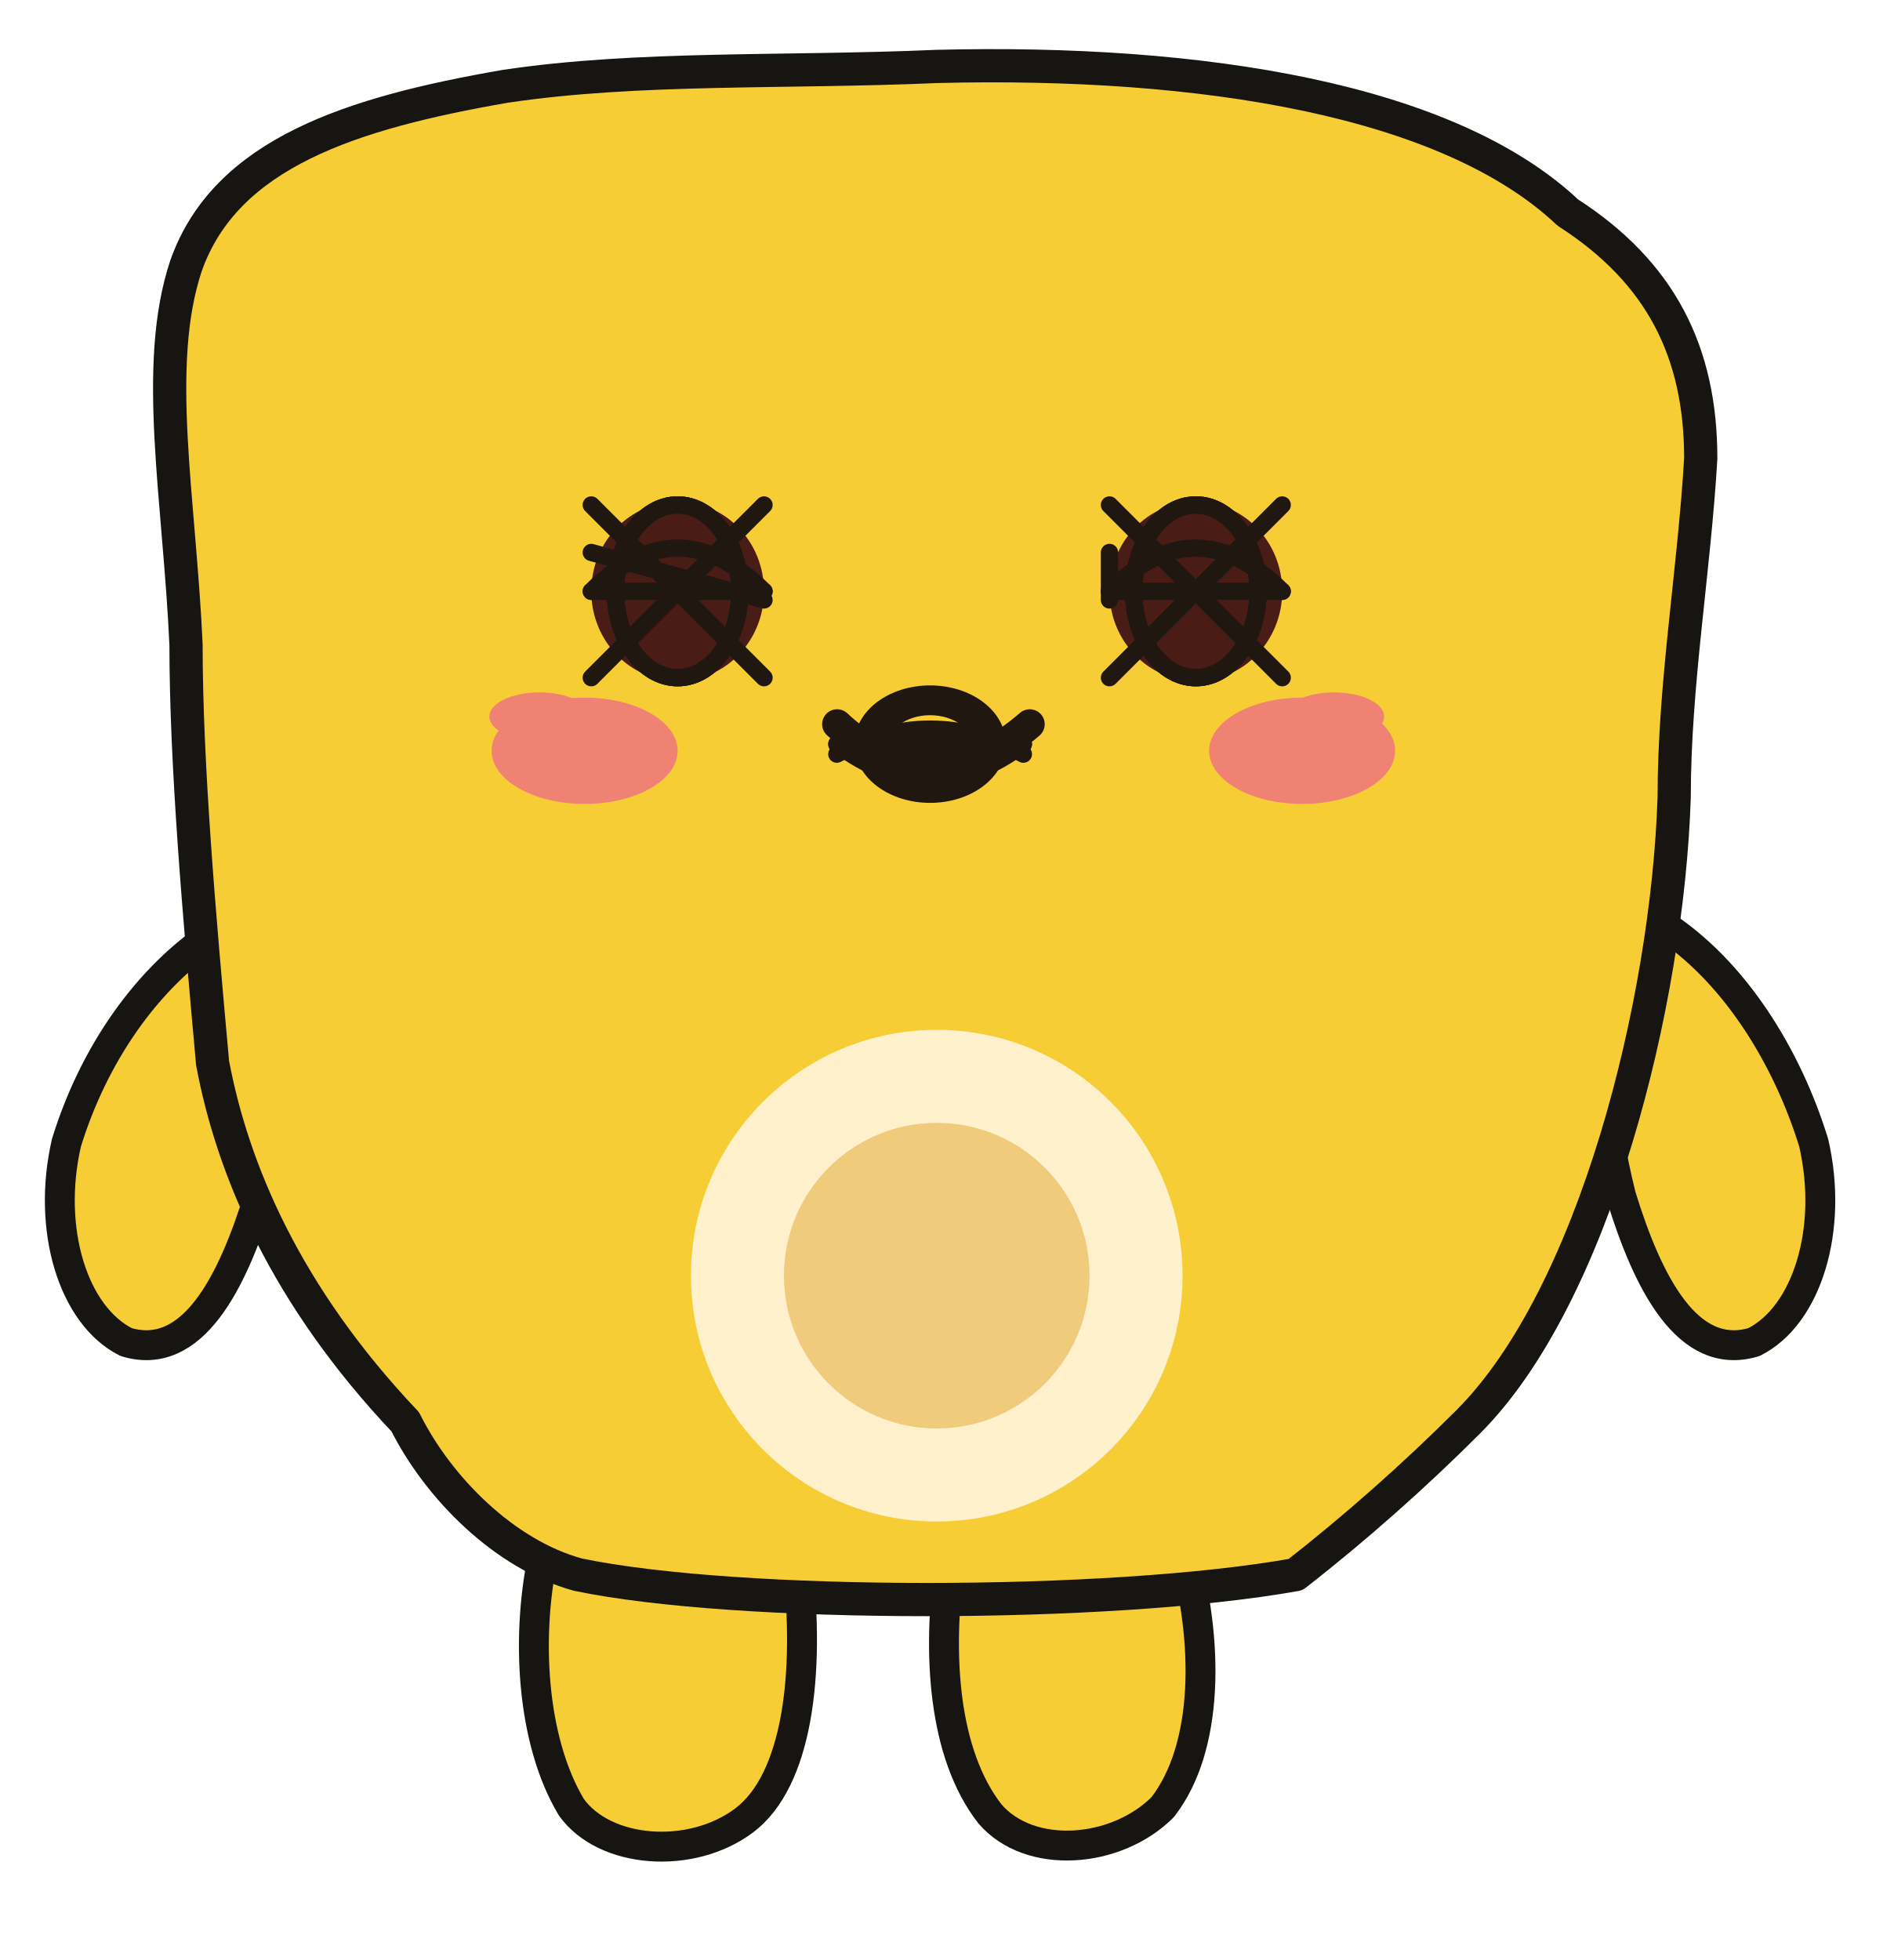
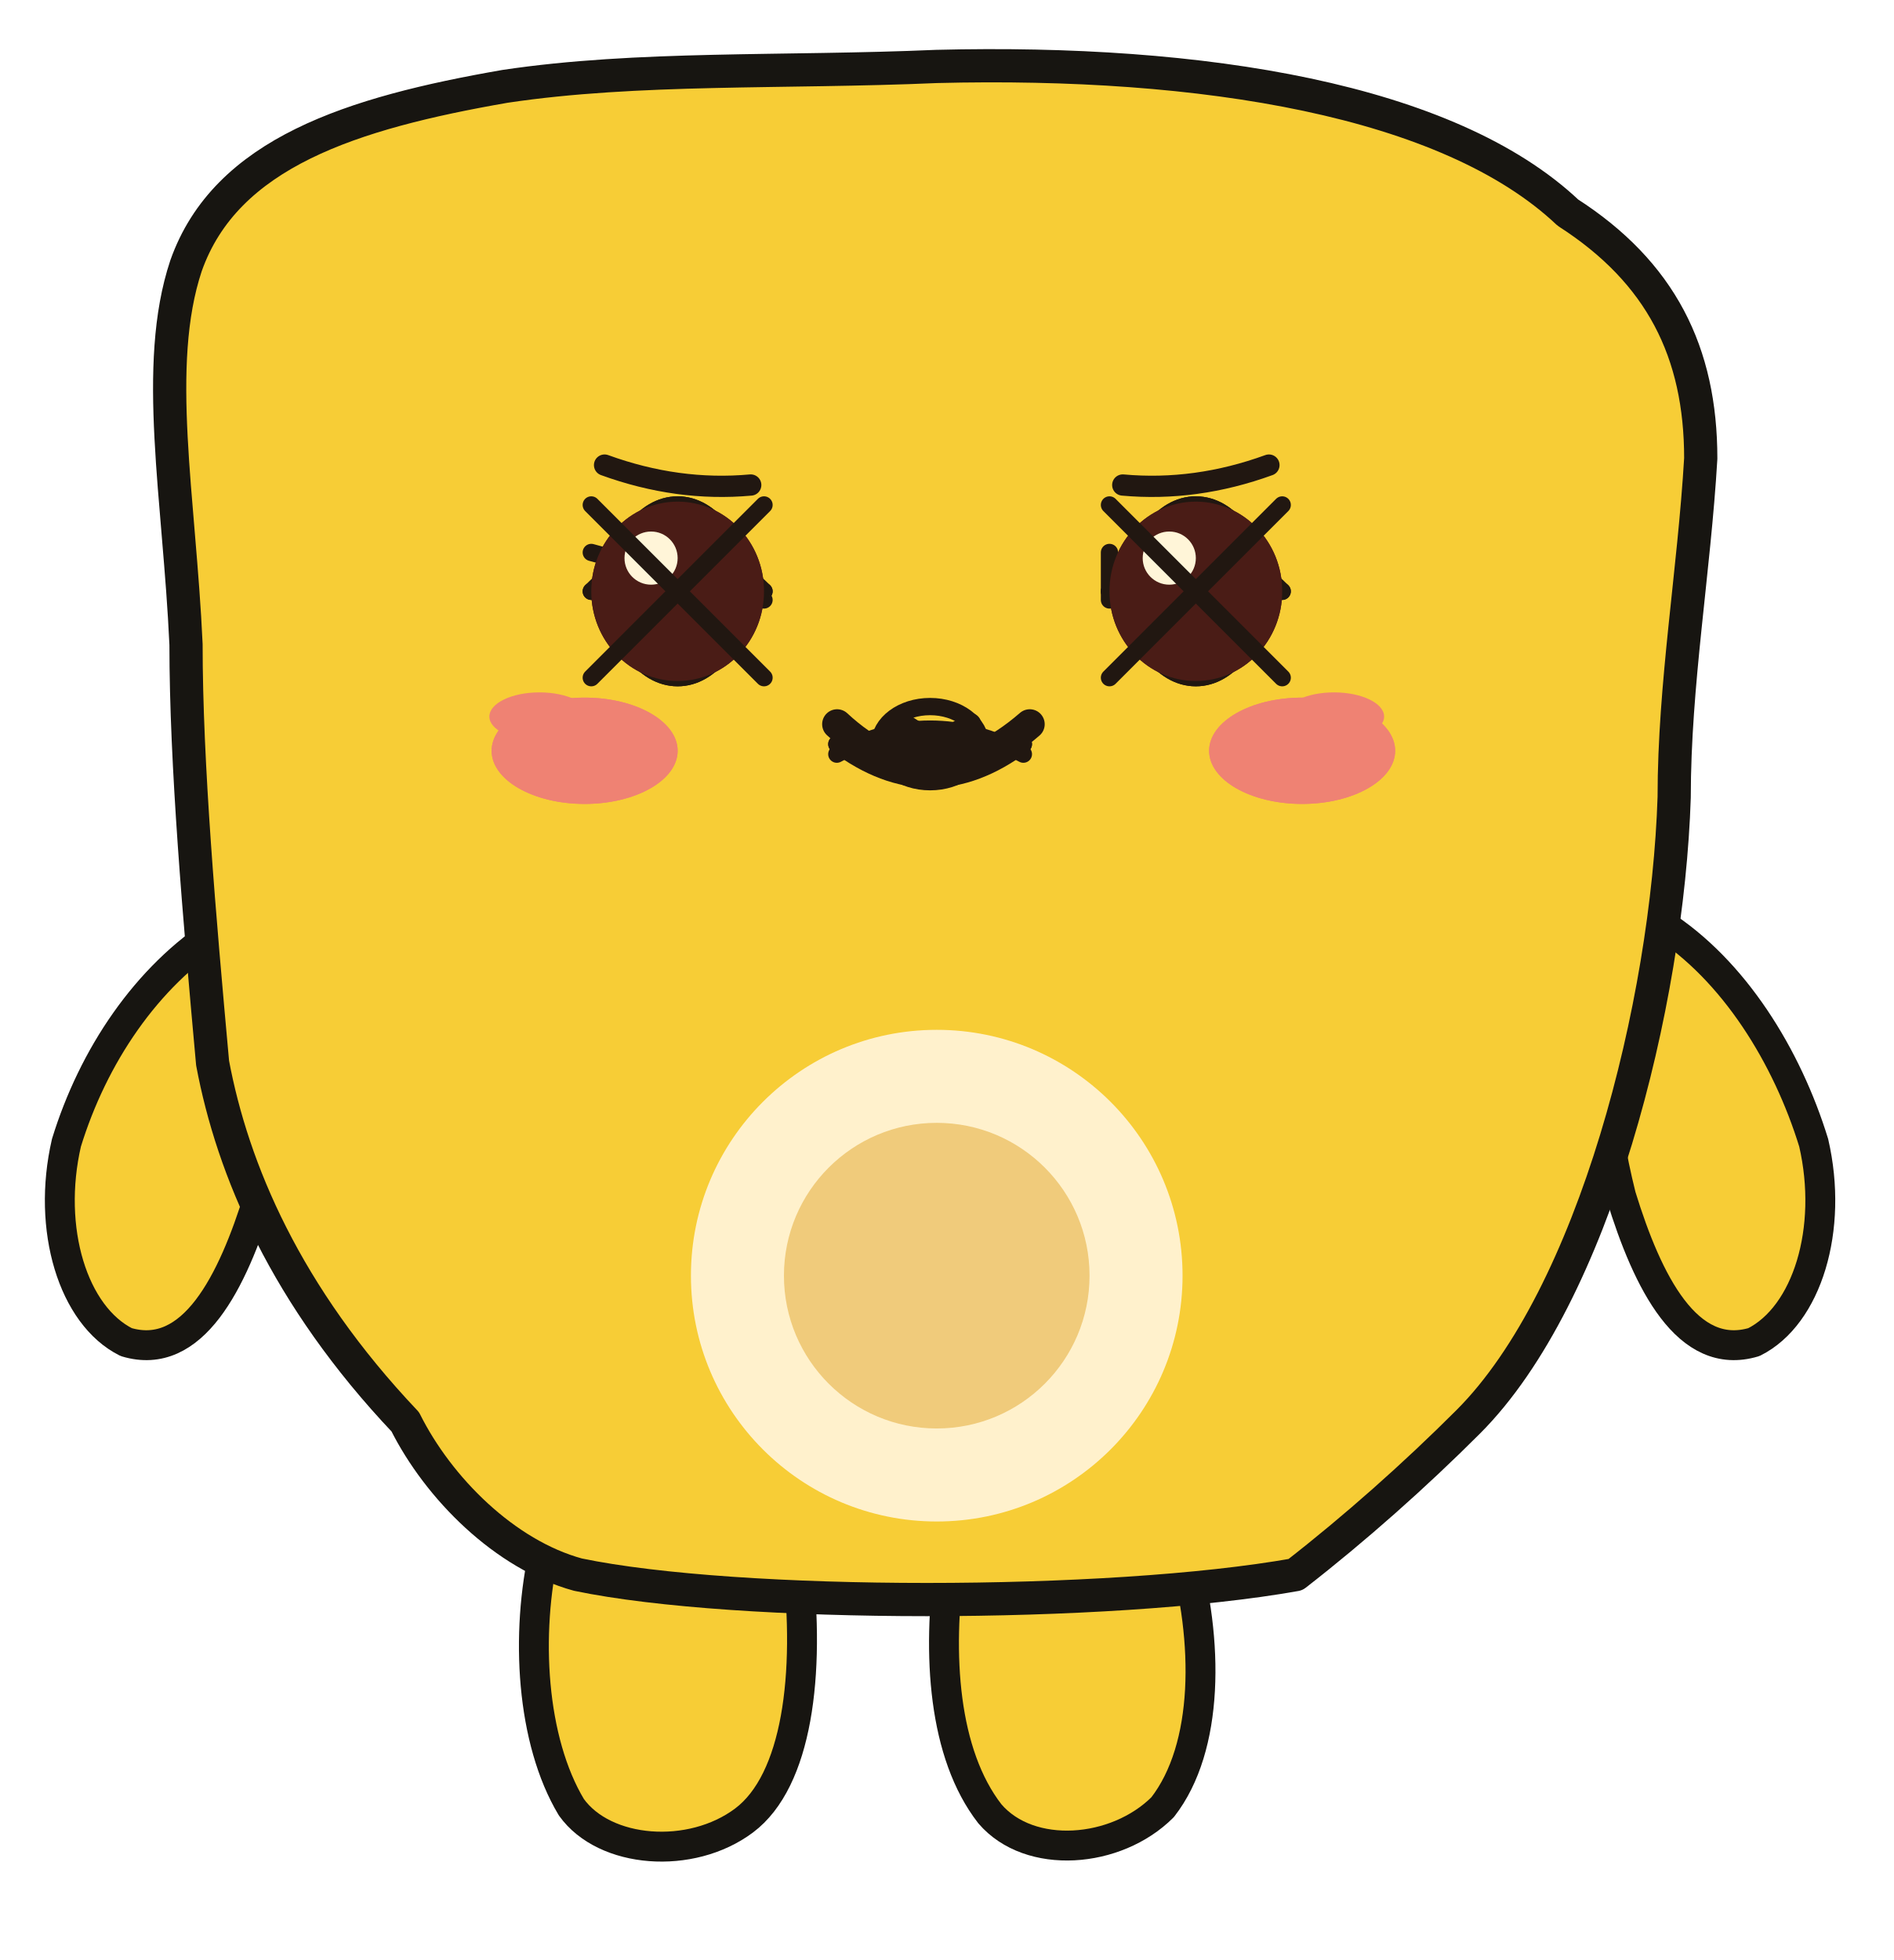
<svg xmlns="http://www.w3.org/2000/svg" width="285" height="295" viewBox="0 0 285 295">
  <g transform="translate(-390 -380)">
    <g id="body">
      <path id="arm-left" d="M423 520 C412 527 404 539 400 552 C397 565 401 578 409 582 C419 585 425 573 429 560 C432 548 433 536 430 528 Z" fill="#f7cd36" stroke="#171511" stroke-width="4.5" stroke-linejoin="round" />
      <path id="arm-right" d="M640 519 C651 526 659 539 663 552 C666 565 662 578 654 582 C644 585 638 573 634 560 C631 548 630 536 633 528 Z" fill="#f7cd36" stroke="#171511" stroke-width="4.5" stroke-linejoin="round" />
      <path id="foot-left" d="M472 613 C469 626 470 642 476 652 C481 659 494 660 502 654 C510 648 512 632 510 615 Z" fill="#f7cd36" stroke="#171511" stroke-width="4.5" stroke-linejoin="round" />
      <path id="foot-right" d="M533 615 C531 629 532 644 539 653 C545 660 558 659 565 652 C572 643 572 627 568 613 Z" fill="#f7cd36" stroke="#171511" stroke-width="4.5" stroke-linejoin="round" />
      <path id="corn-body-outline" d="M531 390 C571 389 608 395 626 412 C640 421 646 433 646 449 C645 466 642 483 642 500 C641 531 630 575 611 594 C603 602 594 610 585 617 C557 622 501 622 477 617 C466 614 456 604 451 594 C433 575 425 556 422 540 C420 518 418 495 418 477 C417 455 413 435 418 420 C424 403 443 397 466 393 C486 390 508 391 531 390 Z" fill="#f7cd36" stroke="#171511" stroke-width="5" stroke-linejoin="round" />
      <g id="face-neutral">
        <ellipse id="cheek-left" cx="478" cy="493" rx="14" ry="8" fill="#ef8273" />
        <ellipse id="cheek-right" cx="586" cy="493" rx="14" ry="8" fill="#ef8273" />
        <ellipse id="eye-left" cx="492" cy="469" rx="13" ry="13.5" fill="#4a1c16" />
        <ellipse id="eye-right" cx="570" cy="469" rx="13" ry="13.5" fill="#4a1c16" />
        <path id="smile" d="M516 489 Q530 502 545 489" fill="none" stroke="#211711" stroke-width="4.5" stroke-linecap="round" />
      </g>
      <g id="face-happy">
        <path id="face-happy-eye-left" d="M479 469 Q492 456 505 469" fill="none" stroke="#211711" stroke-width="2.6" stroke-linecap="round" stroke-linejoin="round" />
        <path id="face-happy-eye-right" d="M557 469 Q570 456 583 469" fill="none" stroke="#211711" stroke-width="2.6" stroke-linecap="round" stroke-linejoin="round" />
        <path id="face-happy-mouth" d="M515.96 492 Q530 502.556 544.04 492" fill="none" stroke="#211711" stroke-width="2.6" stroke-linecap="round" stroke-linejoin="round" />
        <ellipse id="face-happy-cheek-left" cx="471.2" cy="487.85" rx="7.54" ry="3.64" fill="#ef8273" />
        <ellipse id="face-happy-cheek-right" cx="590.8" cy="487.85" rx="7.54" ry="3.64" fill="#ef8273" />
      </g>
      <g id="face-focused">
        <path id="face-focused-eye-left" d="M479 463.15 L505 470.3" fill="none" stroke="#211711" stroke-width="2.6" stroke-linecap="round" stroke-linejoin="round" />
        <path id="face-focused-eye-right" d="M557 463.15 L557 470.3" fill="none" stroke="#211711" stroke-width="2.6" stroke-linecap="round" stroke-linejoin="round" />
        <path id="face-focused-mouth" d="M518.206 492 L541.794 492" fill="none" stroke="#211711" stroke-width="2.6" stroke-linecap="round" stroke-linejoin="round" />
      </g>
      <g id="face-attack">
        <ellipse id="face-attack-eye-left" cx="492" cy="469" rx="9.36" ry="13" fill="none" stroke="#211711" stroke-width="2.6" />
        <ellipse id="face-attack-eye-right" cx="570" cy="469" rx="9.36" ry="13" fill="none" stroke="#211711" stroke-width="2.6" />
        <path id="face-attack-mouth" d="M515.96 492 L523.822 495.393 L531.404 492 L538.424 495.016 L544.04 492" fill="none" stroke="#211711" stroke-width="2.6" stroke-linecap="round" stroke-linejoin="round" />
      </g>
      <g id="face-surprised">
        <ellipse id="face-surprised-eye-left" cx="492" cy="469" rx="9.36" ry="13" fill="none" stroke="#211711" stroke-width="2.6" />
        <ellipse id="face-surprised-eye-right" cx="570" cy="469" rx="9.36" ry="13" fill="none" stroke="#211711" stroke-width="2.6" />
        <ellipse id="face-surprised-mouth" cx="530" cy="492" rx="7.582" ry="5.655" fill="none" stroke="#211711" stroke-width="2.6" />
      </g>
      <g id="face-hurt">
        <path id="face-hurt-eye-left" d="M479 469 L505 469" fill="none" stroke="#211711" stroke-width="2.6" stroke-linecap="round" stroke-linejoin="round" />
        <path id="face-hurt-eye-right" d="M557 469 L583 469" fill="none" stroke="#211711" stroke-width="2.6" stroke-linecap="round" stroke-linejoin="round" />
        <path id="face-hurt-mouth" d="M515.96 493.508 Q530 485.968 544.04 493.508" fill="none" stroke="#211711" stroke-width="2.6" stroke-linecap="round" stroke-linejoin="round" />
      </g>
      <g id="face-hungry">
-         <ellipse id="face-hungry-eye-left" cx="492" cy="469" rx="9.36" ry="13" fill="none" stroke="#211711" stroke-width="2.6" />
-         <ellipse id="face-hungry-eye-right" cx="570" cy="469" rx="9.36" ry="13" fill="none" stroke="#211711" stroke-width="2.6" />
-         <ellipse id="face-hungry-mouth" cx="530" cy="492" rx="10.109" ry="7.54" fill="none" stroke="#211711" stroke-width="2.6" />
+         <ellipse id="face-hungry-cheek-left" cx="478" cy="493" rx="14" ry="8" fill="#ef8273" />
+         <ellipse id="face-hungry-cheek-right" cx="586" cy="493" rx="14" ry="8" fill="#ef8273" />
+         <ellipse id="face-hungry-eye-left" cx="492" cy="469" rx="13" ry="13.5" fill="#4a1c16" />
+         <ellipse id="face-hungry-eye-right" cx="570" cy="469" rx="13" ry="13.5" fill="#4a1c16" />
+         <circle id="face-hungry-eye-glint-left" cx="488" cy="464" r="4" fill="#fff5d8" />
+         <circle id="face-hungry-eye-glint-right" cx="566" cy="464" r="4" fill="#fff5d8" />
+         <path id="face-hungry-brow-left" d="M481 450 Q492 454 503 453" fill="none" stroke="#211711" stroke-width="3.2" stroke-linecap="round" />
+         <path id="face-hungry-brow-right" d="M559 453 Q570 454 581 450" fill="none" stroke="#211711" stroke-width="3.2" stroke-linecap="round" />
+         <path id="face-hungry-mouth" d="M526 489 Q531 493 536 489" fill="none" stroke="#211711" stroke-width="3.4" stroke-linecap="round" />
      </g>
      <g id="face-dead">
        <path id="face-dead-eye-left" d="M479 456 L505 482 M505 456 L479 482" fill="none" stroke="#211711" stroke-width="2.6" stroke-linecap="round" stroke-linejoin="round" />
        <path id="face-dead-eye-right" d="M557 456 L583 482 M583 456 L557 482" fill="none" stroke="#211711" stroke-width="2.6" stroke-linecap="round" stroke-linejoin="round" />
        <path id="face-dead-mouth" d="M518.206 492 L541.794 492" fill="none" stroke="#211711" stroke-width="2.6" stroke-linecap="round" stroke-linejoin="round" />
      </g>
      <g id="kernel-mark">
        <circle id="kernel-ring" cx="531" cy="572" r="37" fill="#fff1cc" />
        <circle id="kernel-center" cx="531" cy="572" r="23" fill="#f0cb7b" />
      </g>
    </g>
  </g>
</svg>
